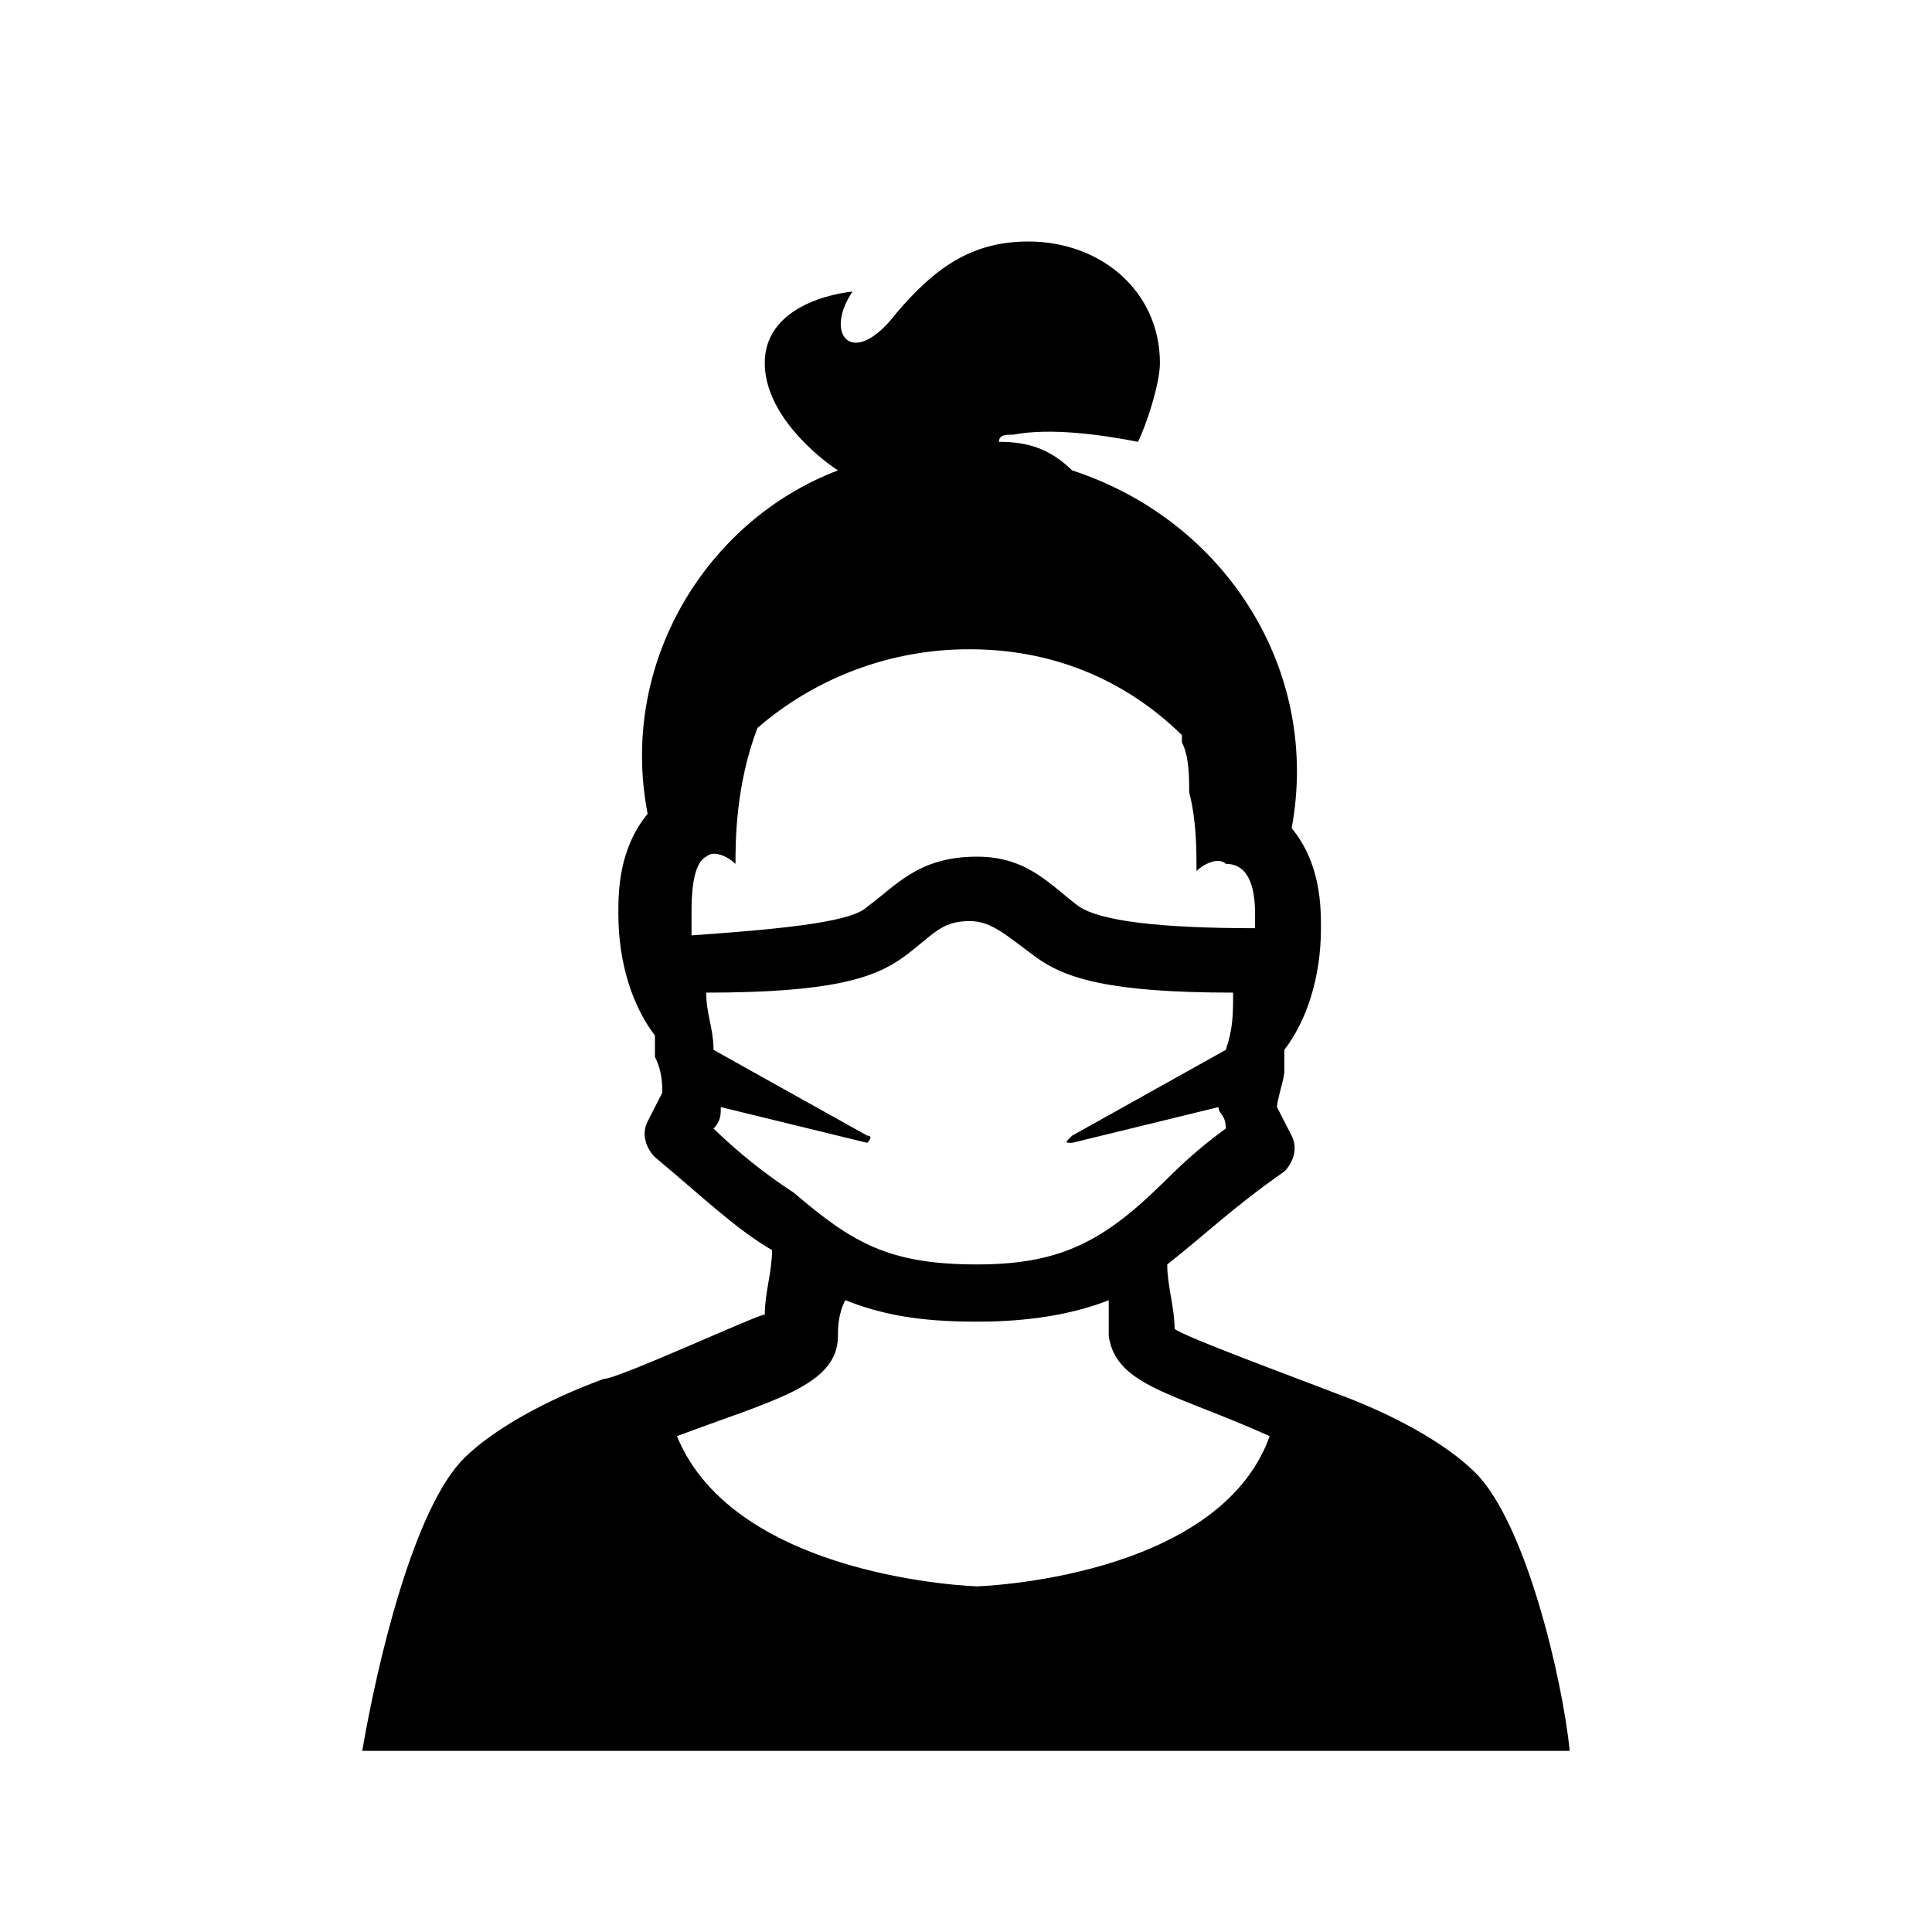
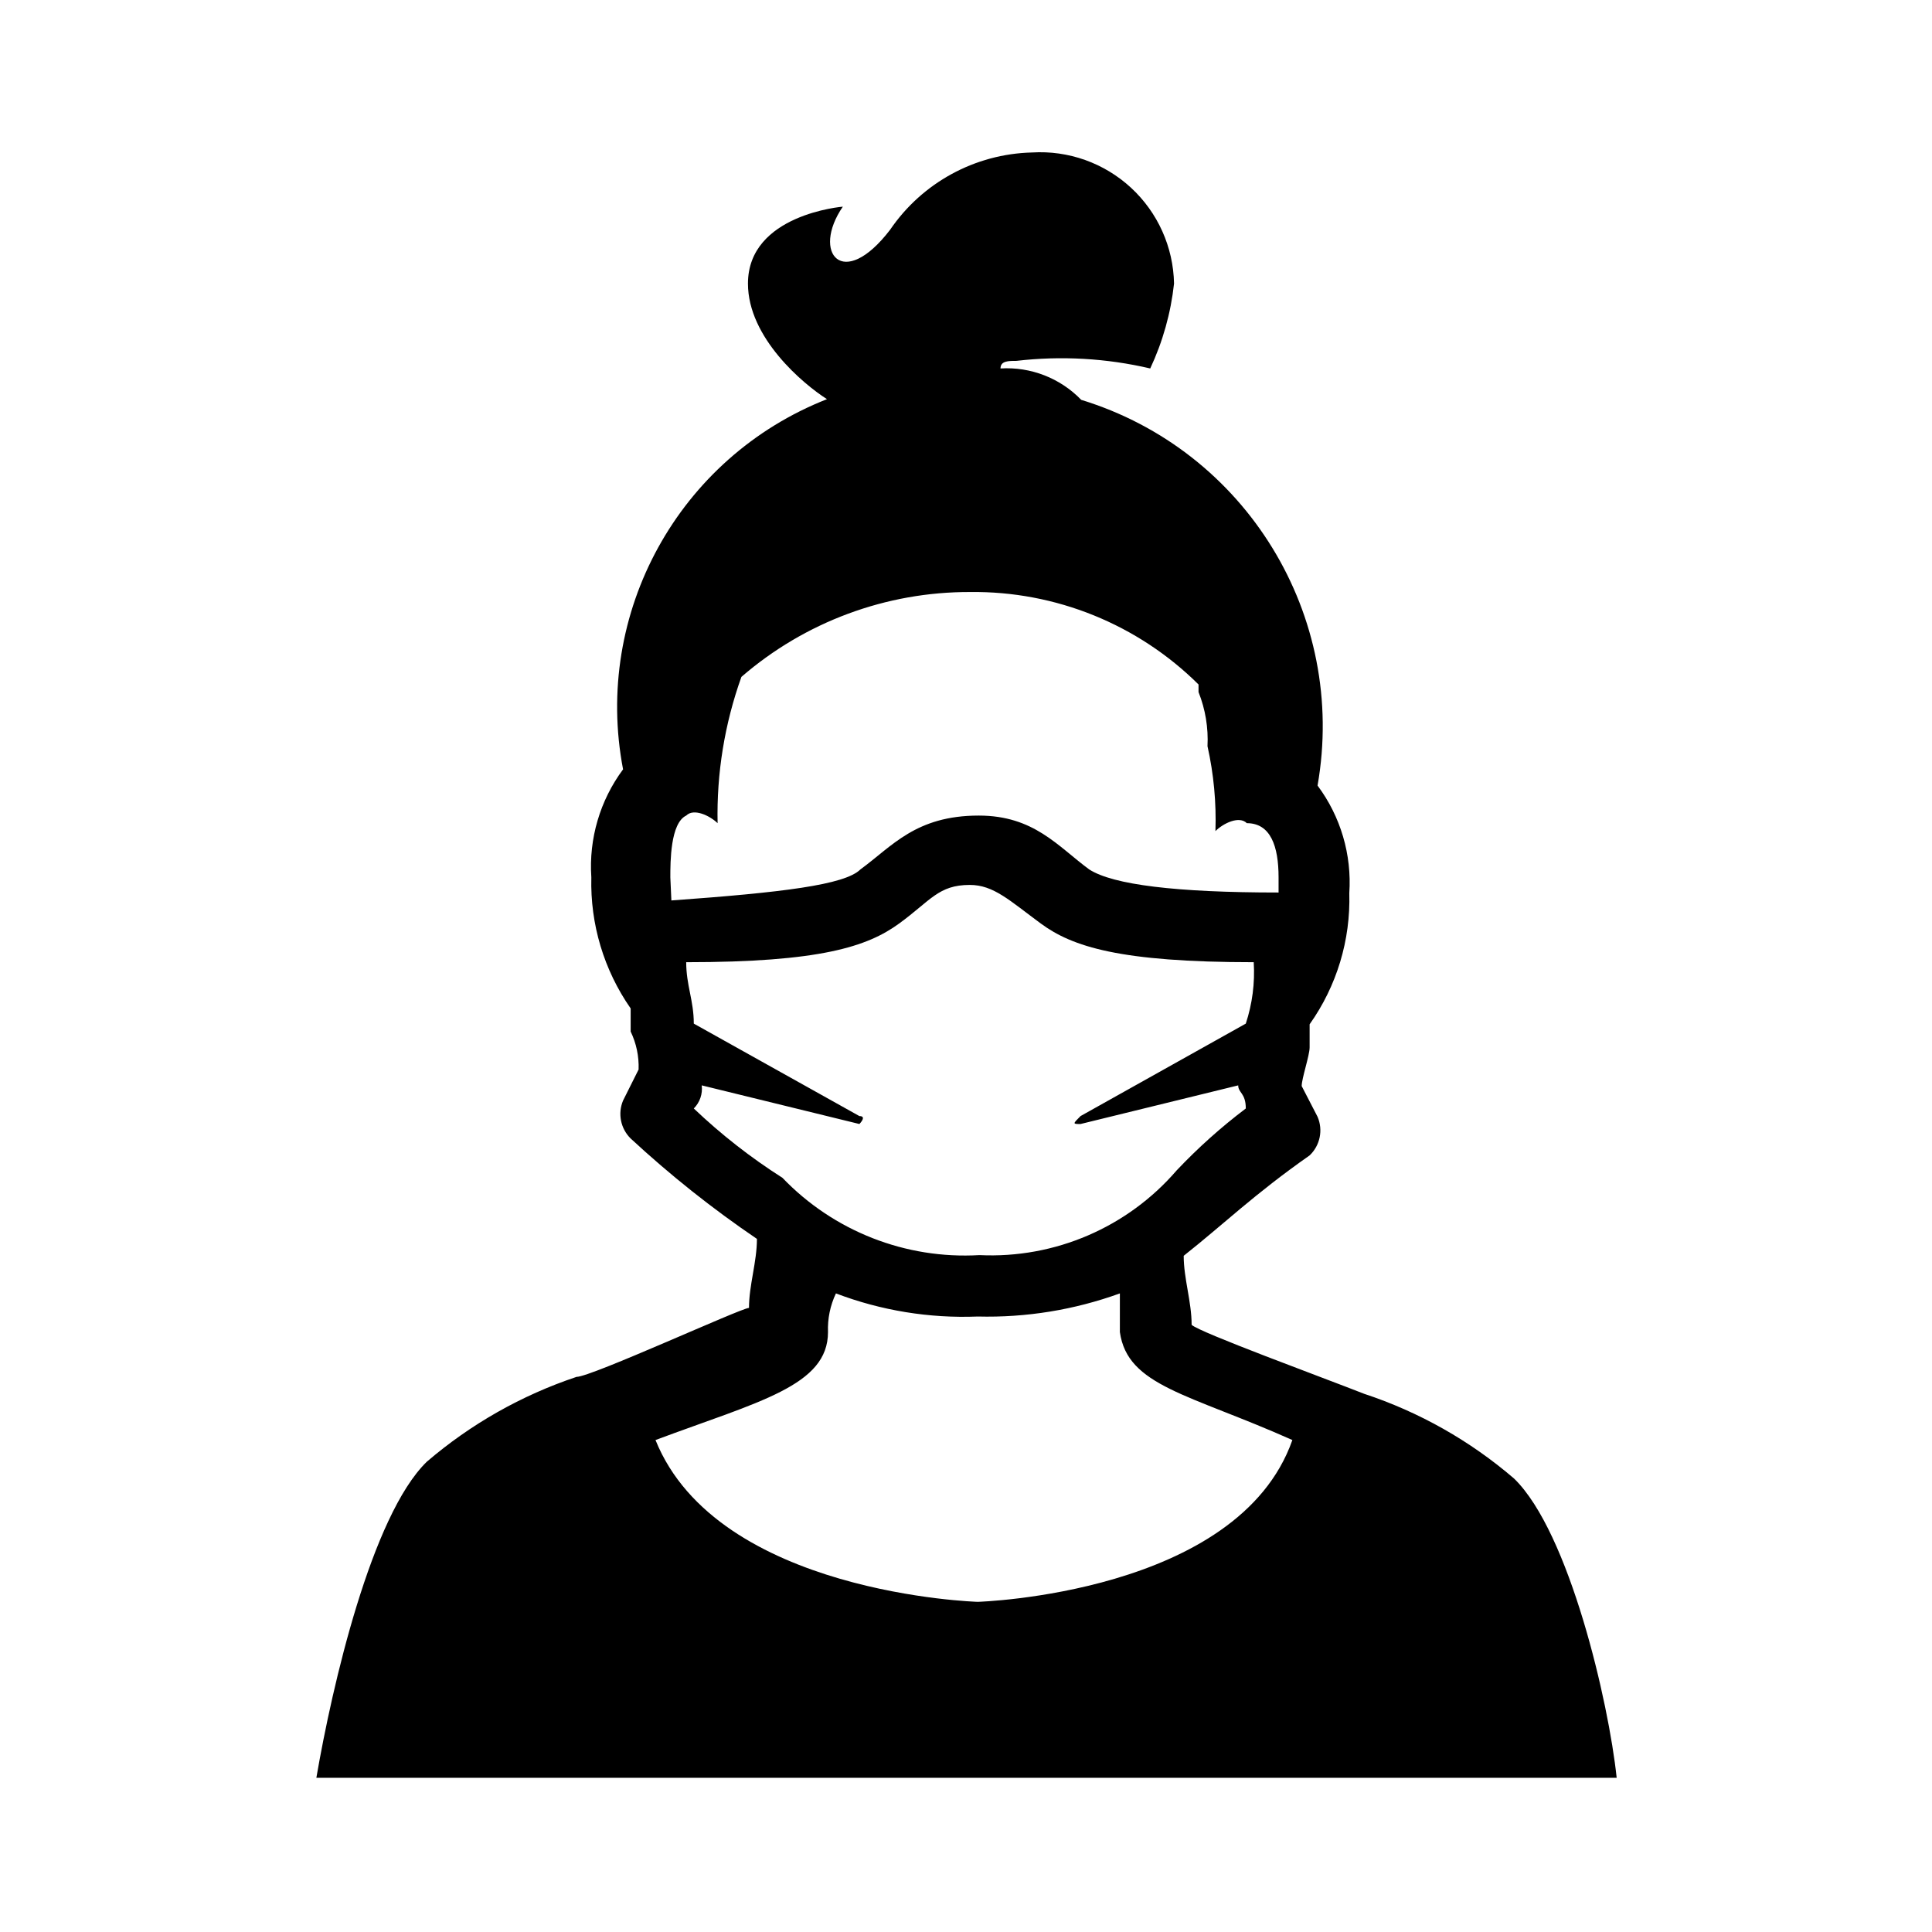
- <svg xmlns="http://www.w3.org/2000/svg" role="img" aria-hidden="true" focusable="false" viewBox="0 0 32 32" fill="none">
-   <path d="M24.424 24.38c-.485-.475-1.333-.949-2.303-1.304-.606-.237-2.545-.948-2.666-1.067 0-.355-.122-.71-.122-1.066.606-.474 1.091-.948 1.94-1.54.12-.119.242-.356.12-.593l-.242-.473c0-.119.122-.474.122-.593v-.355c.363-.474.606-1.185.606-2.015 0-.355 0-1.066-.485-1.658.485-2.607-1.091-5.095-3.636-5.925-.364-.355-.728-.473-1.212-.473 0-.119.12-.119.242-.119.606-.118 1.454 0 2.06.119.122-.237.364-.948.364-1.304C19.212 4.83 18.242 4 17.03 4c-.97 0-1.576.474-2.182 1.185-.727.948-1.212.355-.727-.356 0 0-1.454.119-1.454 1.185 0 .83.848 1.54 1.212 1.777-2.182.83-3.637 3.2-3.152 5.688-.485.592-.485 1.303-.485 1.658 0 .83.243 1.54.606 2.015v.355c.122.237.122.474.122.592l-.243.474c-.12.237 0 .474.121.593.849.71 1.334 1.185 1.94 1.54 0 .356-.121.711-.121 1.067-.121 0-2.425 1.066-2.667 1.066-.97.355-1.818.83-2.303 1.303C6.848 24.972 6.242 27.578 6 29h20c-.121-1.185-.727-3.791-1.576-4.62zm-12.97-9.243c0-.237 0-.829.243-.947.121-.119.364 0 .485.118 0-.355 0-1.303.364-2.251a5.35 5.35 0 013.515-1.303c1.333 0 2.545.473 3.515 1.421v.119c.121.237.121.592.121.83.121.473.121.947.121 1.303.121-.119.364-.237.485-.119.364 0 .485.356.485.83v.236c-1.576 0-2.546-.118-2.91-.355-.484-.355-.848-.83-1.696-.83-.97 0-1.333.475-1.818.83-.243.237-1.213.355-2.91.474v-.356zm.364 3.555c.121-.119.121-.237.121-.355l2.425.592s.12-.119 0-.119l-2.546-1.421c0-.356-.121-.593-.121-.948 2.06 0 2.788-.237 3.273-.593.484-.355.606-.592 1.09-.592.364 0 .607.237 1.091.592.485.356 1.213.593 3.273.593 0 .355 0 .592-.121.948l-2.545 1.421c-.122.119-.122.119 0 .119l2.424-.592c0 .118.121.118.121.355-.485.355-.727.592-1.09.948-.97.948-1.698 1.303-3.031 1.303-1.455 0-2.06-.355-3.03-1.185a8.803 8.803 0 01-1.334-1.066zm4.364 7.583s-4-.119-4.97-2.488c1.576-.593 2.667-.83 2.667-1.659 0-.119 0-.355.121-.593.606.238 1.212.356 2.182.356.848 0 1.576-.118 2.182-.355v.592c.12.83 1.09.948 2.666 1.659-.848 2.37-4.848 2.488-4.848 2.488z" fill="#000" />
+ <svg xmlns="http://www.w3.org/2000/svg" viewBox="0 0 56 56">
+   <g id="mondkapje">
+     <path d="M43.89,42.86a12.83,12.83,0,0,0-4.35-2.46c-1.14-.45-4.8-1.79-5-2,0-.67-.23-1.34-.23-2,1.14-.9,2.05-1.79,3.65-2.91a1,1,0,0,0,.23-1.12l-.46-.89c0-.22.23-.89.23-1.12v-.67a6.25,6.25,0,0,0,1.15-3.8,4.69,4.69,0,0,0-.92-3.12,9.9,9.9,0,0,0-6.85-11.18A3,3,0,0,0,29,10.68c0-.22.23-.22.46-.22a11.29,11.29,0,0,1,3.88.22,7.78,7.78,0,0,0,.69-2.46,3.88,3.88,0,0,0-4.12-3.8,5.13,5.13,0,0,0-4.11,2.24c-1.37,1.79-2.29.67-1.37-.67,0,0-2.75.22-2.75,2.23,0,1.57,1.6,2.91,2.29,3.35A9.59,9.59,0,0,0,18.06,22.3a4.72,4.72,0,0,0-.92,3.13,6.36,6.36,0,0,0,1.14,3.8v.67A2.34,2.34,0,0,1,18.51,31l-.45.9A1,1,0,0,0,18.28,33a31,31,0,0,0,3.66,2.91c0,.67-.23,1.34-.23,2-.22,0-4.57,2-5,2a13,13,0,0,0-4.34,2.46c-1.6,1.56-2.74,6.48-3.2,9.16H46.86C46.63,49.34,45.49,44.42,43.89,42.86ZM19.43,25.43c0-.45,0-1.57.46-1.79.22-.22.68,0,.91.22a11.82,11.82,0,0,1,.69-4.24,10.08,10.08,0,0,1,6.63-2.46,9.24,9.24,0,0,1,6.62,2.68v.22A3.73,3.73,0,0,1,35,21.63a9.75,9.75,0,0,1,.23,2.46c.23-.23.69-.45.91-.23.69,0,.92.67.92,1.57v.44q-4.45,0-5.49-.67c-.91-.67-1.6-1.56-3.2-1.56-1.83,0-2.51.89-3.43,1.56-.45.45-2.28.67-5.48.9Zm.68,6.7a.81.81,0,0,0,.23-.67l4.57,1.12s.23-.23,0-.23l-4.8-2.68c0-.67-.22-1.11-.22-1.78,3.88,0,5.25-.45,6.17-1.12s1.14-1.12,2.05-1.12c.69,0,1.15.45,2.06,1.12s2.29,1.12,6.17,1.12a4.75,4.75,0,0,1-.23,1.78l-4.79,2.68c-.23.23-.23.23,0,.23l4.57-1.12c0,.22.22.22.22.67a16.31,16.31,0,0,0-2,1.79,7.1,7.1,0,0,1-5.72,2.46,7.32,7.32,0,0,1-5.71-2.24A16.84,16.84,0,0,1,20.11,32.13Zm8.23,14.3S20.8,46.21,19,41.74c3-1.12,5-1.57,5-3.13a2.39,2.39,0,0,1,.23-1.12,10.39,10.39,0,0,0,4.11.67,11.26,11.26,0,0,0,4.12-.67v1.12c.22,1.57,2,1.79,5,3.13C35.89,46.21,28.34,46.43,28.34,46.43Z" />
+   </g>
</svg>
